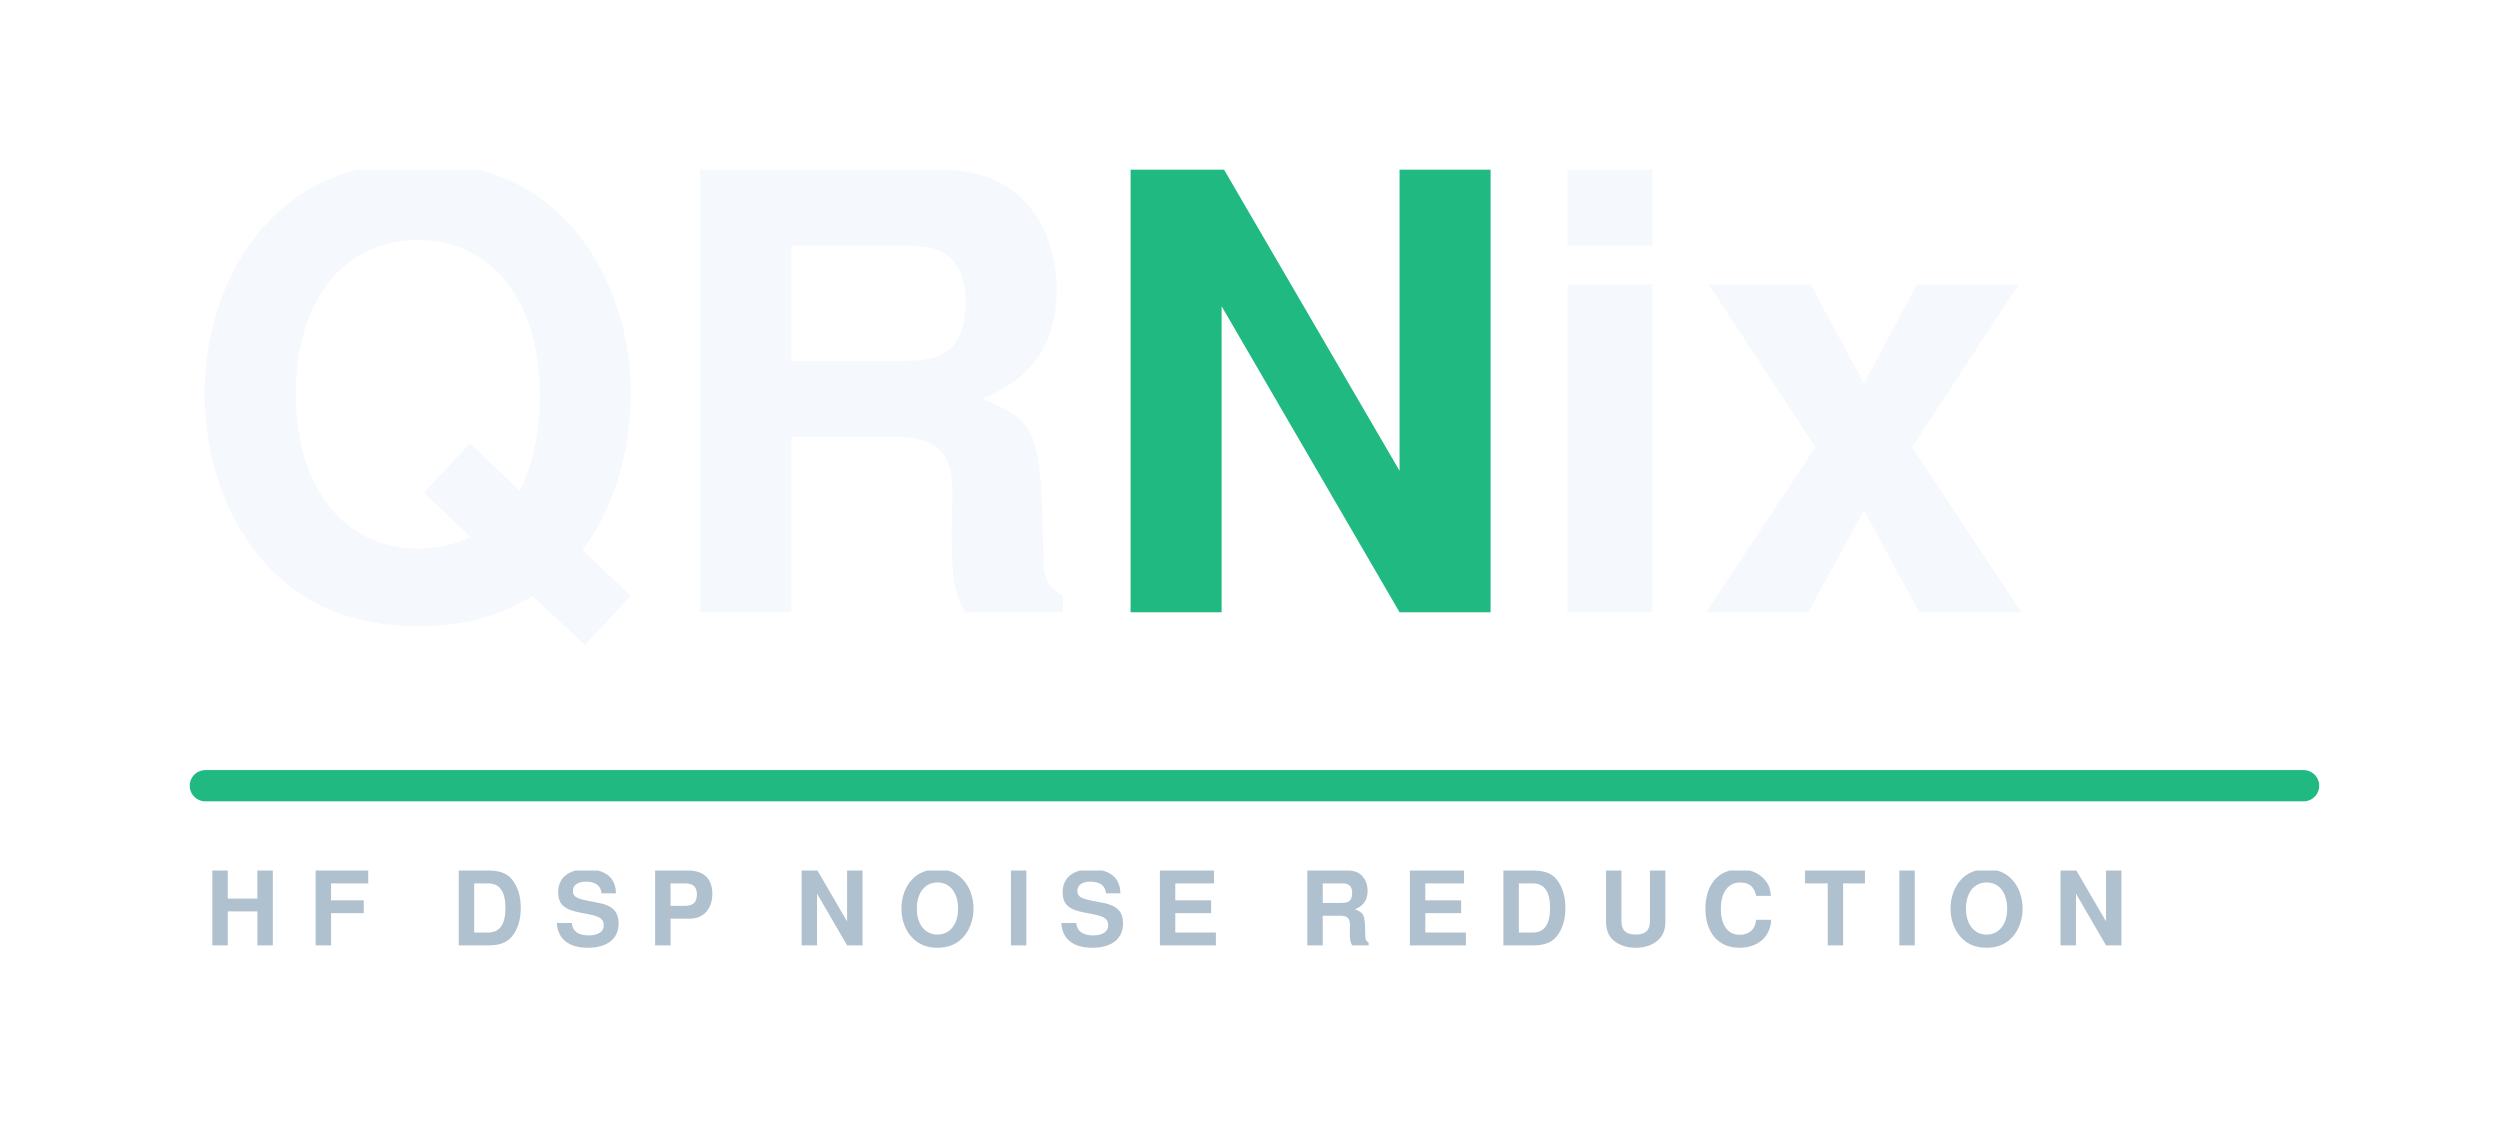
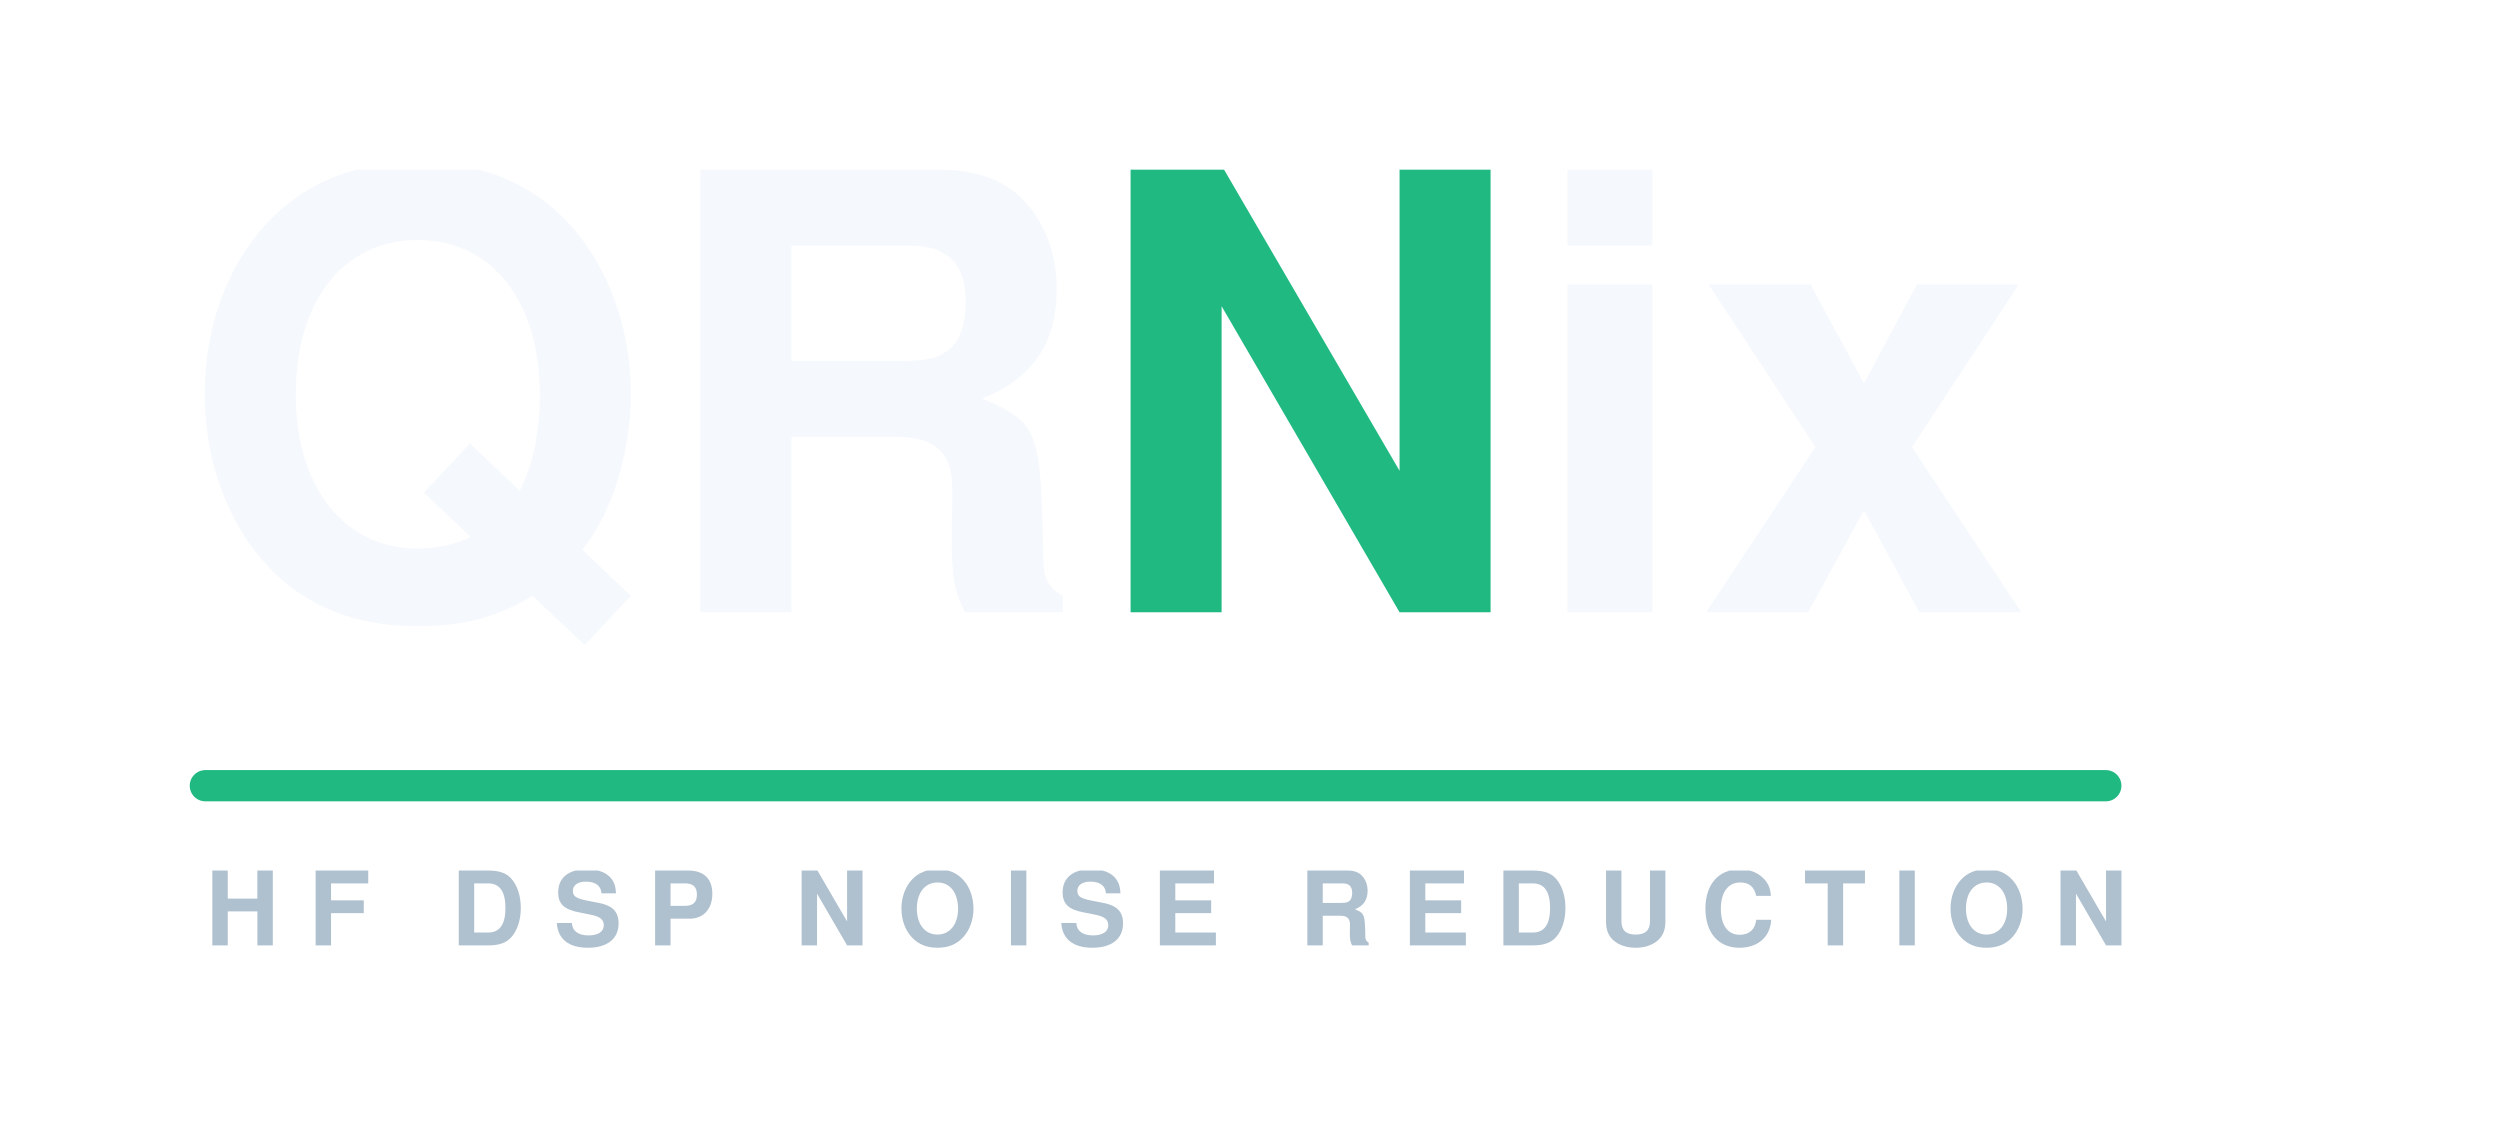
<svg xmlns="http://www.w3.org/2000/svg" xmlns:xlink="http://www.w3.org/1999/xlink" viewBox="0 0 560 254" role="img" aria-labelledby="title desc">
  <svg x="40" y="38" width="416" height="136" viewBox="0 0 416 136" aria-hidden="true">
    <defs>
      <g>
        <g id="word-dark-glyph-0-0">
          <path d="M 90.438 -14.016 C 97.109 -22.172 101.312 -35.766 101.312 -49.094 C 101.312 -63.641 96.156 -77.656 87.453 -87.047 C 78.875 -96.281 67.734 -100.781 53.578 -100.781 C 39.438 -100.781 28.281 -96.281 19.719 -87.047 C 10.875 -77.656 5.844 -63.641 5.844 -48.828 C 5.844 -34 11.016 -19.984 19.719 -10.609 C 28.281 -1.359 39.438 3.125 53.578 3.125 C 63.922 3.125 71.406 1.094 79.281 -3.672 L 90.984 7.344 L 101.312 -3.672 Z M 65.281 -37.812 L 54.938 -26.797 L 65.422 -16.859 C 62.156 -15.234 57.797 -14.281 53.453 -14.281 C 37.125 -14.281 26.25 -28.016 26.25 -48.828 C 26.25 -69.766 36.984 -83.375 53.578 -83.375 C 70.172 -83.375 80.922 -69.766 80.922 -48.688 C 80.922 -40.531 79.422 -33.188 76.438 -27.203 Z M 65.281 -37.812 " />
        </g>
        <g id="word-dark-glyph-0-1">
          <path d="M 31.281 -39.297 L 54.672 -39.297 C 63.516 -39.297 67.312 -35.766 67.312 -27.609 L 67.312 -23.531 C 67.188 -20.938 67.188 -18.5 67.188 -17 C 67.188 -7.609 67.734 -4.766 70.172 0 L 92.078 0 L 92.078 -3.672 C 88.938 -5.438 87.719 -7.484 87.719 -11.828 C 87.172 -41.078 86.625 -42.438 73.984 -47.875 C 85.141 -52.219 90.719 -60.25 90.719 -72.359 C 90.719 -80.234 87.984 -87.453 83.234 -92.344 C 78.75 -96.969 72.484 -99.141 64.062 -99.141 L 10.875 -99.141 L 10.875 0 L 31.281 0 Z M 31.281 -56.297 L 31.281 -82.141 L 55.891 -82.141 C 61.75 -82.141 64.062 -81.594 66.641 -79.562 C 69.094 -77.516 70.312 -74.125 70.312 -69.5 C 70.312 -64.734 69.094 -60.922 66.641 -58.891 C 64.328 -56.984 61.75 -56.297 55.891 -56.297 Z M 31.281 -56.297 " />
        </g>
        <g id="word-dark-glyph-0-2">
          <path d="M 69.5 0 L 89.891 0 L 89.891 -99.141 L 69.5 -99.141 L 69.5 -31.688 L 30.188 -99.141 L 9.25 -99.141 L 9.25 0 L 29.641 0 L 29.641 -68.547 Z M 69.5 0 " />
        </g>
        <g id="word-dark-glyph-0-3">
          <path d="M 28.156 -73.438 L 9.109 -73.438 L 9.109 0 L 28.156 0 Z M 28.156 -99.141 L 9.109 -99.141 L 9.109 -82.141 L 28.156 -82.141 Z M 28.156 -99.141 " />
        </g>
        <g id="word-dark-glyph-0-4">
          <path d="M 48.281 -36.984 L 72.219 -73.438 L 49.375 -73.438 L 37.531 -51.266 L 25.562 -73.438 L 2.719 -73.438 L 26.656 -36.984 L 2.172 0 L 25.031 0 L 37.531 -22.844 L 49.906 0 L 72.766 0 Z M 48.281 -36.984 " />
        </g>
      </g>
    </defs>
    <g fill="rgb(96.078%, 97.255%, 98.824%)" fill-opacity="1">
      <use xlink:href="#word-dark-glyph-0-0" x="0" y="99.144" />
      <use xlink:href="#word-dark-glyph-0-1" x="106" y="99.144" />
    </g>
    <g fill="rgb(12.549%, 72.549%, 50.98%)" fill-opacity="1">
      <use xlink:href="#word-dark-glyph-0-2" x="204" y="99.144" />
    </g>
    <g fill="rgb(96.078%, 97.255%, 98.824%)" fill-opacity="1">
      <use xlink:href="#word-dark-glyph-0-3" x="302" y="99.144" />
      <use xlink:href="#word-dark-glyph-0-4" x="340" y="99.144" />
    </g>
  </svg>
-   <line x1="46" y1="176" x2="516" y2="176" stroke="#20B982" stroke-width="7" stroke-linecap="round" />
+   <line x1="46" y1="176" x2="471.7" y2="176" stroke="#20B982" stroke-width="7" stroke-linecap="round" />
  <svg x="46" y="195" width="431" height="23" viewBox="0 0 431 23" aria-hidden="true">
    <defs>
      <g>
        <g id="desc-dark-glyph-0-0">
          <path d="M 11.656 -7.609 L 11.656 0 L 15.109 0 L 15.109 -16.766 L 11.641 -16.766 L 11.641 -10.484 L 5.016 -10.484 L 5.016 -16.766 L 1.562 -16.766 L 1.562 0 L 5.016 0 L 5.016 -7.609 Z M 11.656 -7.609 " />
        </g>
        <g id="desc-dark-glyph-0-1">
          <path d="M 5.156 -7.219 L 12.484 -7.219 L 12.484 -10.094 L 5.156 -10.094 L 5.156 -13.891 L 13.484 -13.891 L 13.484 -16.766 L 1.703 -16.766 L 1.703 0 L 5.156 0 Z M 5.156 -7.219 " />
        </g>
        <g id="desc-dark-glyph-0-2">
</g>
        <g id="desc-dark-glyph-0-3">
          <path d="M 1.766 0 L 8.328 0 C 10.875 0 12.484 -0.594 13.641 -1.953 C 14.953 -3.516 15.656 -5.766 15.656 -8.391 C 15.656 -11 14.953 -13.25 13.641 -14.828 C 12.484 -16.188 10.906 -16.766 8.328 -16.766 L 1.766 -16.766 Z M 5.219 -2.875 L 5.219 -13.891 L 8.328 -13.891 C 10.922 -13.891 12.219 -12.078 12.219 -8.375 C 12.219 -4.688 10.922 -2.875 8.328 -2.875 Z M 5.219 -2.875 " />
        </g>
        <g id="desc-dark-glyph-0-4">
          <path d="M 13.969 -11.656 C 13.938 -15.141 11.609 -17.047 7.391 -17.047 C 3.359 -17.047 1.031 -15.156 1.031 -11.891 C 1.031 -9.297 2.344 -8.031 5.75 -7.391 L 8.094 -6.922 C 10.391 -6.484 11.25 -5.844 11.25 -4.484 C 11.25 -3.078 9.953 -2.234 7.859 -2.234 C 5.516 -2.234 4.203 -3.219 4.094 -5.016 L 0.734 -5.016 C 0.938 -1.422 3.406 0.531 7.688 0.531 C 12 0.531 14.562 -1.469 14.562 -4.906 C 14.562 -7.547 13.219 -8.922 10.125 -9.516 L 7.5 -10.031 C 5.031 -10.516 4.328 -11 4.328 -12.219 C 4.328 -13.484 5.422 -14.281 7.219 -14.281 C 9.406 -14.281 10.625 -13.359 10.734 -11.656 Z M 13.969 -11.656 " />
        </g>
        <g id="desc-dark-glyph-0-5">
          <path d="M 5.203 -5.984 L 9.5 -5.984 C 12.578 -5.984 14.562 -8.172 14.562 -11.562 C 14.562 -14.922 12.656 -16.766 9.156 -16.766 L 1.75 -16.766 L 1.75 0 L 5.203 0 Z M 5.203 -8.859 L 5.203 -13.891 L 8.422 -13.891 C 10.266 -13.891 11.109 -13.094 11.109 -11.391 C 11.109 -9.656 10.266 -8.859 8.422 -8.859 Z M 5.203 -8.859 " />
        </g>
        <g id="desc-dark-glyph-0-6">
          <path d="M 11.75 0 L 15.203 0 L 15.203 -16.766 L 11.75 -16.766 L 11.75 -5.359 L 5.109 -16.766 L 1.562 -16.766 L 1.562 0 L 5.016 0 L 5.016 -11.594 Z M 11.75 0 " />
        </g>
        <g id="desc-dark-glyph-0-7">
          <path d="M 8.969 -17.047 C 6.625 -17.047 4.688 -16.266 3.266 -14.719 C 1.766 -13.109 0.922 -10.766 0.922 -8.25 C 0.922 -5.75 1.766 -3.375 3.266 -1.797 C 4.719 -0.234 6.594 0.531 9 0.531 C 11.391 0.531 13.266 -0.234 14.719 -1.797 C 16.172 -3.328 17.062 -5.766 17.062 -8.141 C 17.062 -10.766 16.219 -13.141 14.719 -14.719 C 13.25 -16.312 11.406 -17.047 8.969 -17.047 Z M 9 -14.094 C 11.828 -14.094 13.609 -11.797 13.609 -8.172 C 13.609 -4.719 11.75 -2.422 9 -2.422 C 6.188 -2.422 4.375 -4.719 4.375 -8.25 C 4.375 -11.797 6.188 -14.094 9 -14.094 Z M 9 -14.094 " />
        </g>
        <g id="desc-dark-glyph-0-8">
          <path d="M 4.906 -16.766 L 1.453 -16.766 L 1.453 0 L 4.906 0 Z M 4.906 -16.766 " />
        </g>
        <g id="desc-dark-glyph-0-9">
          <path d="M 5.266 -7.219 L 13.297 -7.219 L 13.297 -10.094 L 5.266 -10.094 L 5.266 -13.891 L 13.938 -13.891 L 13.938 -16.766 L 1.812 -16.766 L 1.812 0 L 14.359 0 L 14.359 -2.875 L 5.266 -2.875 Z M 5.266 -7.219 " />
        </g>
        <g id="desc-dark-glyph-0-10">
          <path d="M 5.297 -6.641 L 9.25 -6.641 C 10.734 -6.641 11.391 -6.047 11.391 -4.672 L 11.391 -3.984 C 11.359 -3.547 11.359 -3.125 11.359 -2.875 C 11.359 -1.281 11.453 -0.812 11.875 0 L 15.578 0 L 15.578 -0.625 C 15.047 -0.922 14.828 -1.266 14.828 -2 C 14.75 -6.953 14.656 -7.172 12.516 -8.094 C 14.391 -8.828 15.344 -10.188 15.344 -12.234 C 15.344 -13.562 14.875 -14.781 14.078 -15.609 C 13.312 -16.406 12.266 -16.766 10.828 -16.766 L 1.844 -16.766 L 1.844 0 L 5.297 0 Z M 5.297 -9.516 L 5.297 -13.891 L 9.453 -13.891 C 10.438 -13.891 10.828 -13.797 11.266 -13.453 C 11.688 -13.109 11.891 -12.531 11.891 -11.75 C 11.891 -10.953 11.688 -10.297 11.266 -9.953 C 10.875 -9.641 10.438 -9.516 9.453 -9.516 Z M 5.297 -9.516 " />
        </g>
        <g id="desc-dark-glyph-0-11">
          <path d="M 11.594 -16.766 L 11.594 -5.406 C 11.594 -3.375 10.562 -2.422 8.391 -2.422 C 6.234 -2.422 5.203 -3.375 5.203 -5.406 L 5.203 -16.766 L 1.75 -16.766 L 1.75 -5.406 C 1.75 -3.516 2.25 -2.188 3.375 -1.172 C 4.594 -0.062 6.375 0.531 8.391 0.531 C 10.422 0.531 12.188 -0.062 13.406 -1.172 C 14.531 -2.188 15.047 -3.516 15.047 -5.406 L 15.047 -16.766 Z M 11.594 -16.766 " />
        </g>
        <g id="desc-dark-glyph-0-12">
          <path d="M 15.688 -11.094 C 15.578 -12.531 15.266 -13.453 14.562 -14.391 C 13.266 -16.094 11.203 -17.047 8.688 -17.047 C 3.953 -17.047 1.016 -13.656 1.016 -8.234 C 1.016 -2.828 3.938 0.531 8.609 0.531 C 12.781 0.531 15.547 -1.891 15.75 -5.734 L 12.391 -5.734 C 12.172 -3.594 10.828 -2.375 8.688 -2.375 C 6.031 -2.375 4.469 -4.531 4.469 -8.188 C 4.469 -11.891 6.094 -14.094 8.812 -14.094 C 10.812 -14.094 11.938 -13.141 12.391 -11.094 Z M 15.688 -11.094 " />
        </g>
        <g id="desc-dark-glyph-0-13">
          <path d="M 8.859 -13.891 L 13.75 -13.891 L 13.75 -16.766 L 0.328 -16.766 L 0.328 -13.891 L 5.406 -13.891 L 5.406 0 L 8.859 0 Z M 8.859 -13.891 " />
        </g>
      </g>
    </defs>
    <g fill="rgb(68.627%, 75.294%, 81.176%)" fill-opacity="1">
      <use xlink:href="#desc-dark-glyph-0-0" x="0" y="16.767" />
      <use xlink:href="#desc-dark-glyph-0-1" x="23" y="16.767" />
      <use xlink:href="#desc-dark-glyph-0-2" x="43" y="16.767" />
      <use xlink:href="#desc-dark-glyph-0-3" x="55" y="16.767" />
      <use xlink:href="#desc-dark-glyph-0-4" x="78" y="16.767" />
      <use xlink:href="#desc-dark-glyph-0-5" x="99" y="16.767" />
      <use xlink:href="#desc-dark-glyph-0-2" x="120" y="16.767" />
      <use xlink:href="#desc-dark-glyph-0-6" x="132" y="16.767" />
      <use xlink:href="#desc-dark-glyph-0-7" x="155" y="16.767" />
      <use xlink:href="#desc-dark-glyph-0-8" x="179" y="16.767" />
      <use xlink:href="#desc-dark-glyph-0-4" x="191" y="16.767" />
      <use xlink:href="#desc-dark-glyph-0-9" x="212" y="16.767" />
      <use xlink:href="#desc-dark-glyph-0-2" x="233" y="16.767" />
      <use xlink:href="#desc-dark-glyph-0-10" x="245" y="16.767" />
      <use xlink:href="#desc-dark-glyph-0-9" x="268" y="16.767" />
      <use xlink:href="#desc-dark-glyph-0-3" x="289" y="16.767" />
      <use xlink:href="#desc-dark-glyph-0-11" x="312" y="16.767" />
      <use xlink:href="#desc-dark-glyph-0-12" x="335" y="16.767" />
      <use xlink:href="#desc-dark-glyph-0-13" x="358" y="16.767" />
      <use xlink:href="#desc-dark-glyph-0-8" x="378" y="16.767" />
      <use xlink:href="#desc-dark-glyph-0-7" x="390" y="16.767" />
      <use xlink:href="#desc-dark-glyph-0-6" x="414" y="16.767" />
    </g>
  </svg>
</svg>
